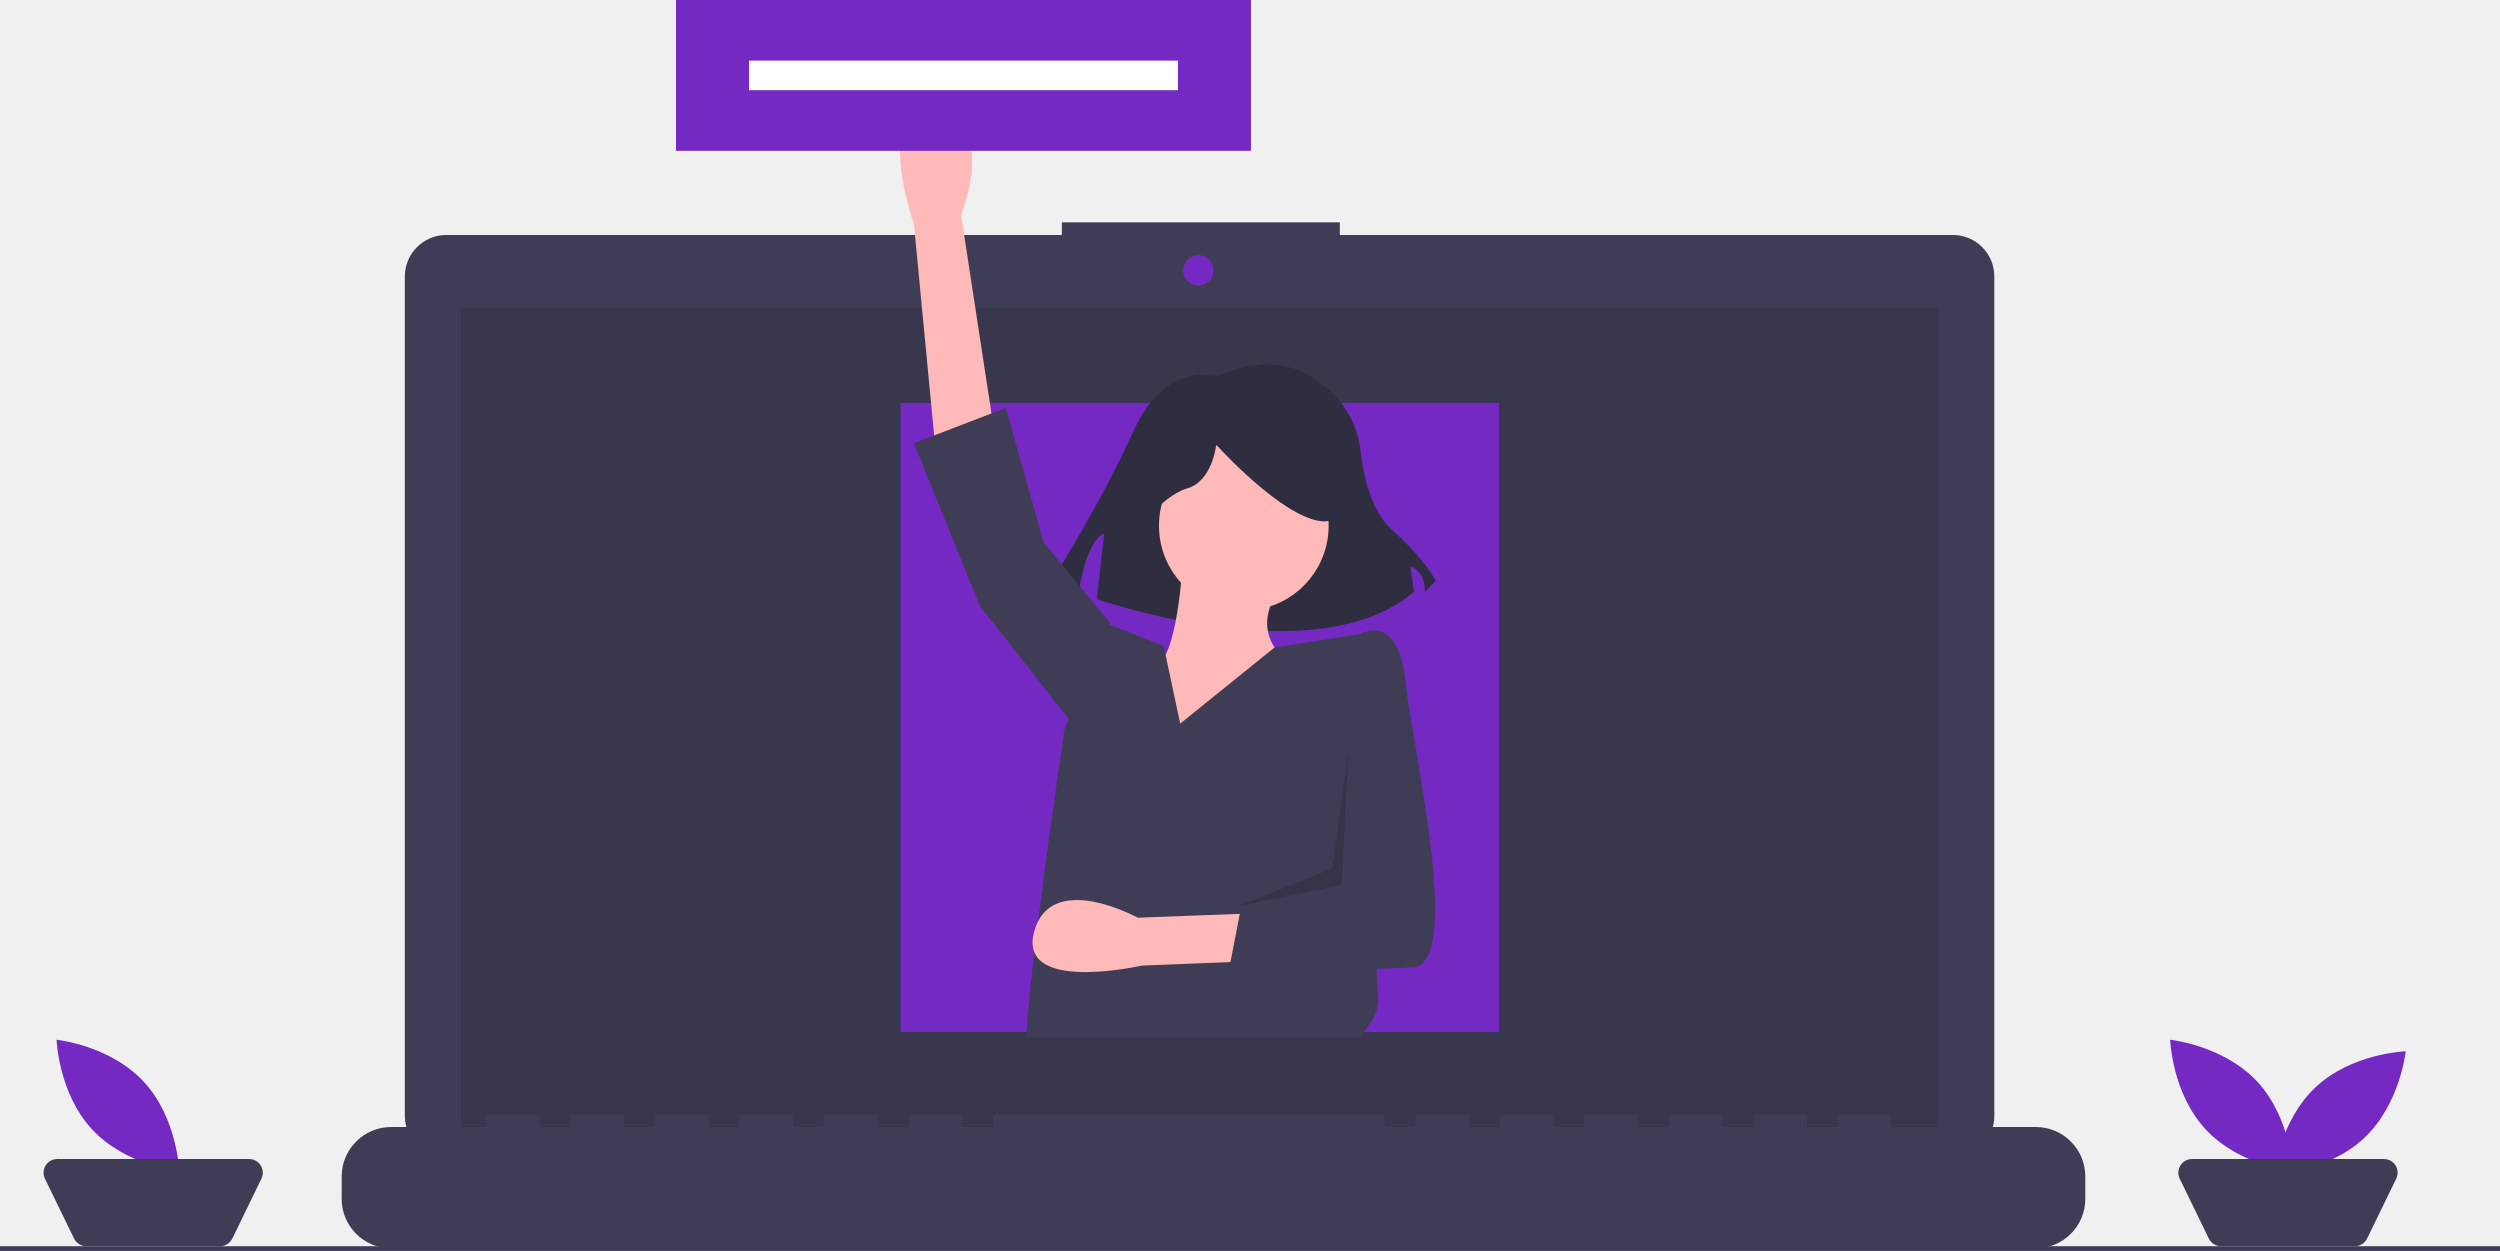
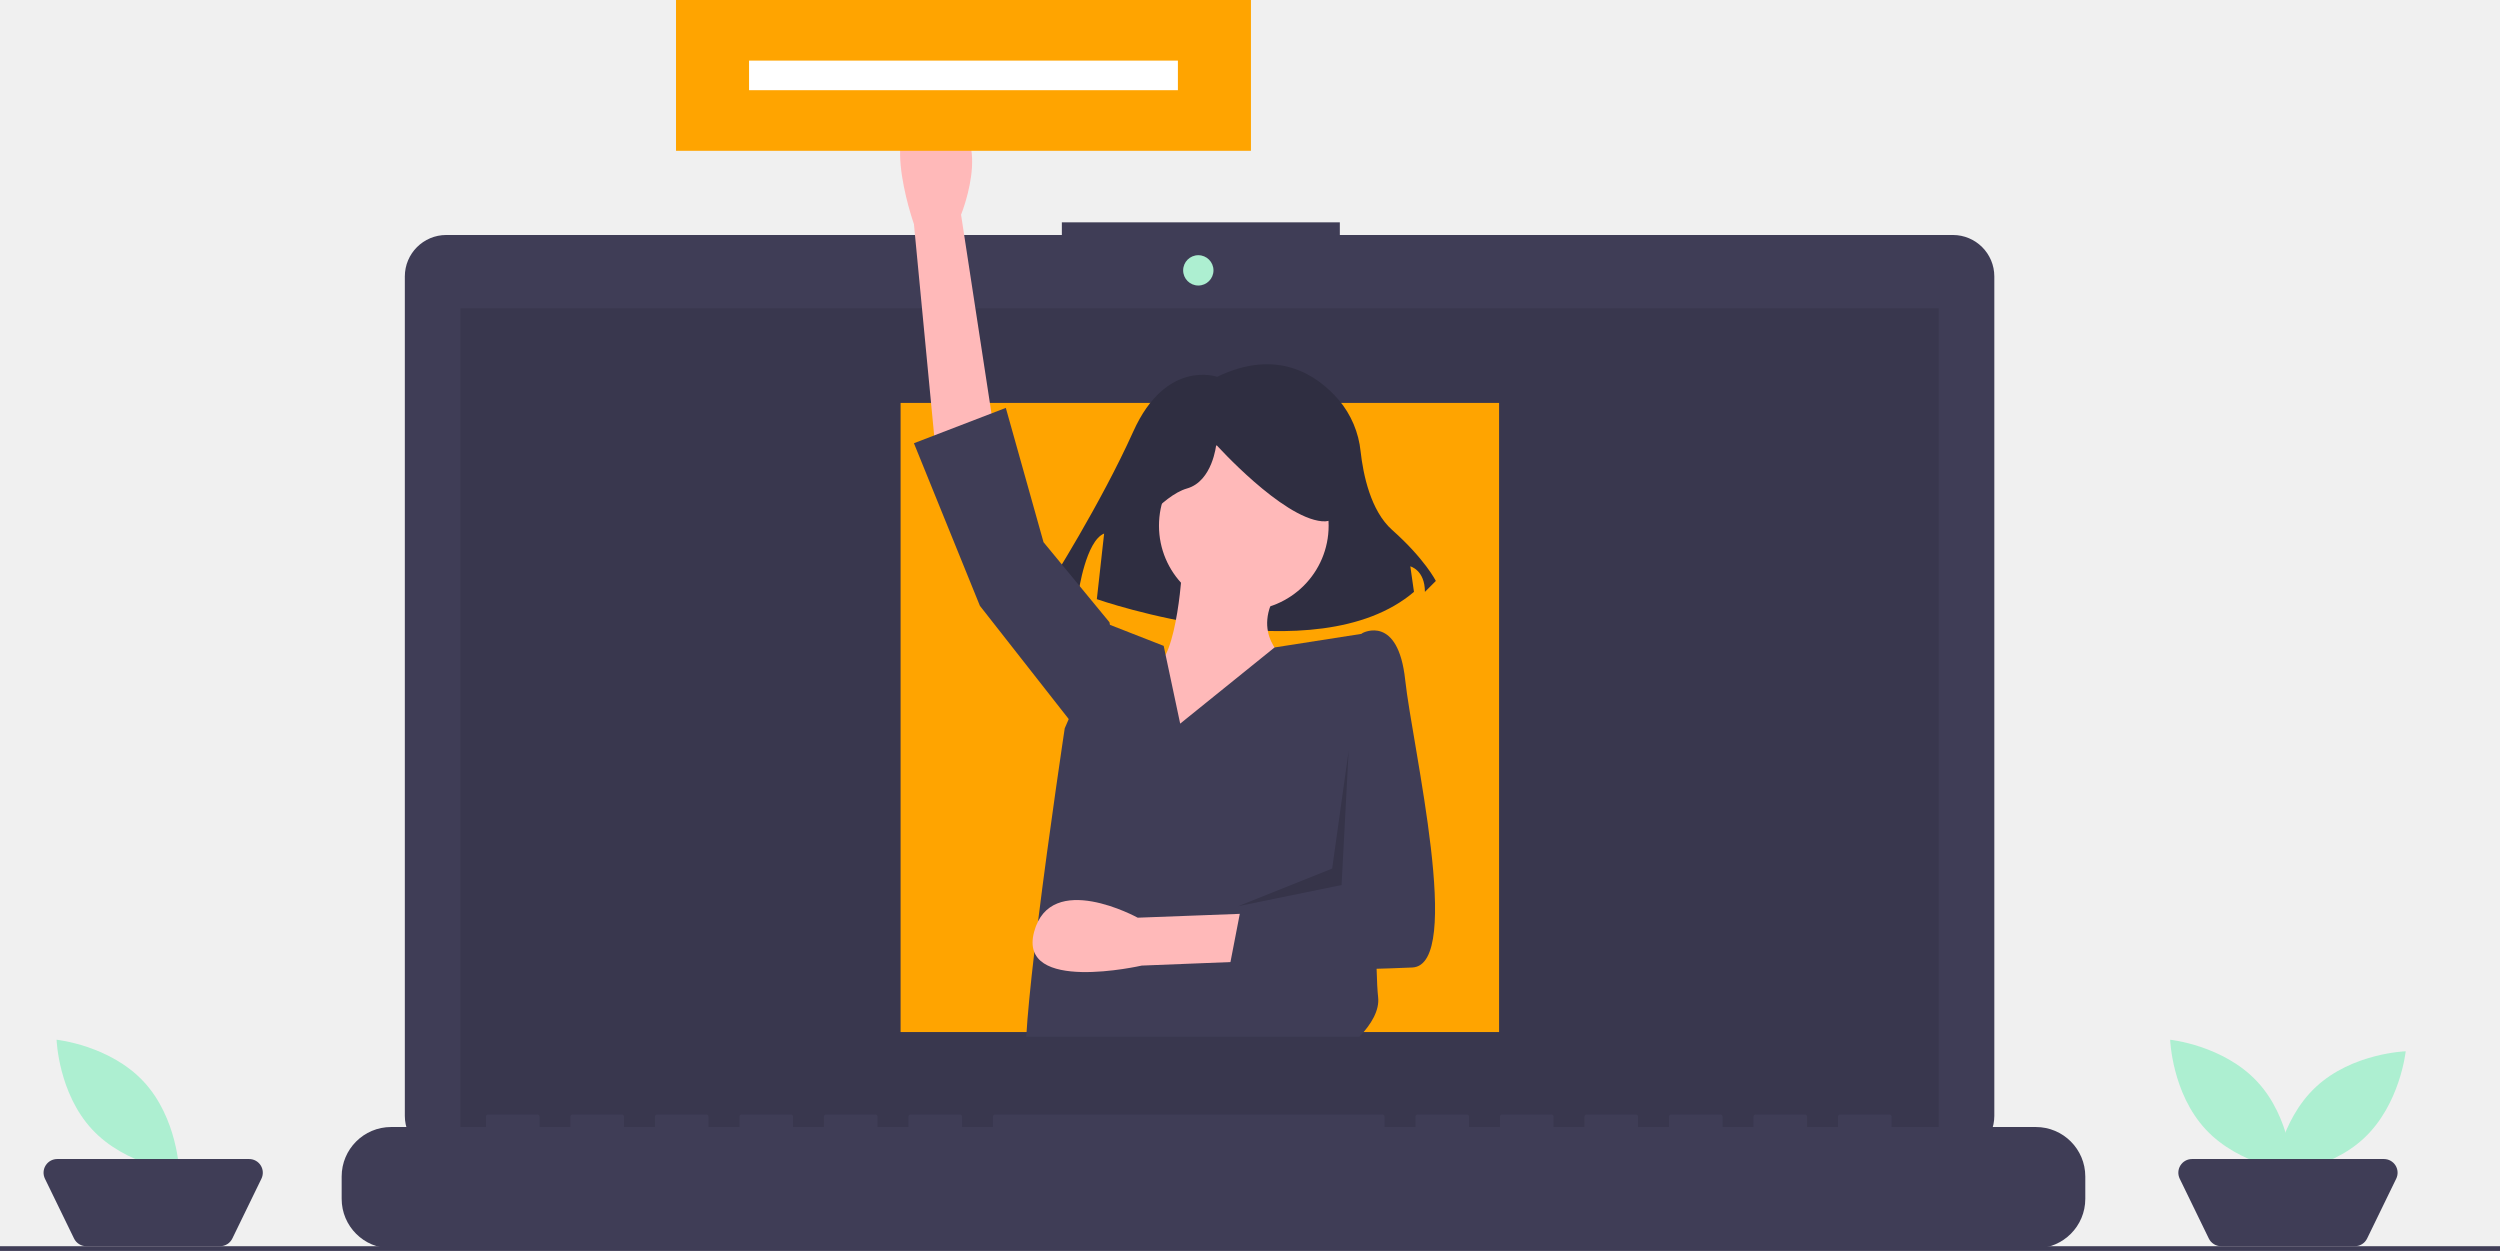
<svg xmlns="http://www.w3.org/2000/svg" id="b665ac0c-e2fc-4bb5-9b25-39c3bd142587" data-name="Layer 1" width="1061" height="530.892" viewBox="0 0 1061 530.892">
  <path d="M898.293,284.281H638.123v-5.362h-117.971v5.362H258.91a17.599,17.599,0,0,0-17.599,17.599V658.131A17.599,17.599,0,0,0,258.91,675.73H898.293a17.599,17.599,0,0,0,17.599-17.599V301.879A17.599,17.599,0,0,0,898.293,284.281Z" transform="translate(-69.5 -184.5538)" fill="#3f3d56" />
  <rect x="195.406" y="130.828" width="627.391" height="353.913" opacity="0.1" />
-   <circle cx="508.565" cy="114.742" r="6.435" fill="#7329c2" />
+   <circle cx="508.565" cy="114.742" r="6.435" fill="#ADEFD1" />
  <path d="M933.507,662.86H872.278v-4.412a.875.875,0,0,0-.875-.875h-20.993a.875.875,0,0,0-.875.875v4.412H836.415v-4.412a.875.875,0,0,0-.875-.875H814.547a.875.875,0,0,0-.875.875v4.412H800.552v-4.412a.875.875,0,0,0-.875-.875H778.684a.875.875,0,0,0-.875.875v4.412H764.689v-4.412a.875.875,0,0,0-.875-.875H742.822a.875.875,0,0,0-.875.875v4.412H728.826v-4.412a.875.875,0,0,0-.875-.875H706.959a.875.875,0,0,0-.875.875v4.412H692.963v-4.412a.875.875,0,0,0-.875-.875H671.096a.875.875,0,0,0-.875.875v4.412H657.1v-4.412a.875.875,0,0,0-.875-.875H491.781a.875.875,0,0,0-.875.875v4.412H477.786v-4.412a.875.875,0,0,0-.875-.875H455.918a.875.875,0,0,0-.875.875v4.412H441.923v-4.412a.875.875,0,0,0-.875-.875h-20.993a.875.875,0,0,0-.875.875v4.412H406.06v-4.412a.875.875,0,0,0-.875-.875H384.193a.875.875,0,0,0-.875.875v4.412H370.197v-4.412a.875.875,0,0,0-.875-.875H348.33a.875.875,0,0,0-.875.875v4.412H334.335v-4.412a.875.875,0,0,0-.875-.875H312.467a.875.875,0,0,0-.875.875v4.412H298.472v-4.412a.875.875,0,0,0-.875-.875H276.604a.875.875,0,0,0-.875.875v4.412h-40.236A20.993,20.993,0,0,0,214.5,683.853v9.492a20.993,20.993,0,0,0,20.993,20.993H933.507A20.993,20.993,0,0,0,954.5,693.346v-9.492A20.993,20.993,0,0,0,933.507,662.86Z" transform="translate(-69.5 -184.5538)" fill="#3f3d56" />
-   <rect x="382.209" y="171" width="254" height="267" fill="#7329c2" />
+   <rect x="382.209" y="171" width="254" height="267" fill="#FFA400" />
  <path d="M586.05,344.47s-21.658-7.735-35.581,23.205-35.581,64.975-35.581,64.975l12.376,3.094s3.094-21.658,10.829-24.752l-3.094,27.846s92.821,32.487,134.591-3.094l-1.547-10.829s6.188,1.547,6.188,10.829l4.641-4.641s-4.641-9.282-18.564-21.658c-9.139-8.123-12.279-23.577-13.358-33.24a40.224,40.224,0,0,0-9.261-21.905C628.436,343.577,611.576,332.179,586.05,344.47Z" transform="translate(-69.5 -184.5538)" fill="#2f2e41" />
  <path d="M466.371,373.661l-9-94s-18-51,9-47,11,43,11,43l15,98Z" transform="translate(-69.5 -184.5538)" fill="#ffb9b9" />
  <circle cx="527.871" cy="223.107" r="36" fill="#ffb9b9" />
  <path d="M571.371,423.661s-2,41-12,44-38,36-25,46,88,3,88,3l-7-52s-16-11-3-30Z" transform="translate(-69.5 -184.5538)" fill="#ffb9b9" />
  <path d="M646.439,624.554H505.039c.51-9.05,1.79-21.83,3.43-35.88.5-4.26,1.03-8.65,1.58-13.08,4.85-39.05,11.32-81.93,11.32-81.93l1.7-3.93,17.3-40.07.18.07,22.82,8.93.81,3.84,6.19,29.16,40.05-32.33,36.95-5.78,2.5-.39,4.5,42.5s-.2,9.5-.41,23.03c-.24,15.55-.5,36.43-.48,54.32.01,8.55.08,16.42.25,22.7.14,5.29.35,9.46.64,11.95C655.039,613.334,651.479,619.224,646.439,624.554Z" transform="translate(-69.5 -184.5538)" fill="#3f3d56" />
  <polygon points="471.871 270.107 470.871 264.107 442.871 230.107 426.871 173.107 387.871 188.107 415.871 257.107 455.871 308.107 471.871 270.107" fill="#3f3d56" />
  <path d="M550.077,411.966s12.376-17.017,23.205-20.111,12.376-18.564,12.376-18.564,27.846,30.94,44.864,32.487,1.547-37.129,1.547-37.129l-30.94-7.735-29.393,3.094L548.53,379.479Z" transform="translate(-69.5 -184.5538)" fill="#2f2e41" />
  <path d="M649.709,590.554l-95.672,3.795s-52.72,12.068-45.667-14.3,43.974-6.026,43.974-6.026l99.071-3.729Z" transform="translate(-69.5 -184.5538)" fill="#ffb9b9" />
  <path d="M638.871,460.161l9-7s15-8,18,20,25,121,3,122-78,2-78,2l6-31,46-3Z" transform="translate(-69.5 -184.5538)" fill="#3f3d56" />
  <polygon points="572.371 318.607 569.371 375.607 525.371 384.607 565.371 368.607 572.371 318.607" opacity="0.15" />
-   <rect x="286.9" width="244" height="64" fill="#7329c2" />
+   <rect x="286.9" width="244" height="64" fill="#FFA400" />
  <rect y="528.892" width="1061" height="2" fill="#3f3d56" />
-   <path d="M1027.457,643.582c14.376,15.426,15.119,38.1,15.119,38.1s-22.565-2.338-36.941-17.764-15.119-38.1-15.119-38.1S1013.081,628.156,1027.457,643.582Z" transform="translate(-69.5 -184.5538)" fill="#7329c2" />
-   <path d="M1072.714,667.661c-15.426,14.376-38.1,15.119-38.1,15.119s2.338-22.565,17.764-36.941,38.1-15.119,38.1-15.119S1088.141,653.285,1072.714,667.661Z" transform="translate(-69.5 -184.5538)" fill="#7329c2" />
+   <path d="M1027.457,643.582c14.376,15.426,15.119,38.1,15.119,38.1s-22.565-2.338-36.941-17.764-15.119-38.1-15.119-38.1S1013.081,628.156,1027.457,643.582Z" transform="translate(-69.5 -184.5538)" fill="#ADEFD1" />
+   <path d="M1072.714,667.661c-15.426,14.376-38.1,15.119-38.1,15.119s2.338-22.565,17.764-36.941,38.1-15.119,38.1-15.119S1088.141,653.285,1072.714,667.661Z" transform="translate(-69.5 -184.5538)" fill="#ADEFD1" />
  <path d="M1068.88,713.446H1012.141a5.803,5.803,0,0,1-5.219-3.265l-12.353-25.393a5.803,5.803,0,0,1,5.219-8.342h81.446a5.803,5.803,0,0,1,5.219,8.342l-12.353,25.393A5.803,5.803,0,0,1,1068.88,713.446Z" transform="translate(-69.5 -184.5538)" fill="#3f3d56" />
-   <path d="M130.457,643.582c14.376,15.426,15.119,38.1,15.119,38.1s-22.565-2.338-36.941-17.764-15.119-38.1-15.119-38.1S116.081,628.156,130.457,643.582Z" transform="translate(-69.5 -184.5538)" fill="#7329c2" />
+   <path d="M130.457,643.582c14.376,15.426,15.119,38.1,15.119,38.1s-22.565-2.338-36.941-17.764-15.119-38.1-15.119-38.1S116.081,628.156,130.457,643.582Z" transform="translate(-69.5 -184.5538)" fill="#ADEFD1" />
  <path d="M162.88,713.446H106.141a5.803,5.803,0,0,1-5.219-3.265l-12.353-25.393a5.803,5.803,0,0,1,5.219-8.342h81.446a5.803,5.803,0,0,1,5.219,8.342l-12.353,25.393A5.803,5.803,0,0,1,162.88,713.446Z" transform="translate(-69.5 -184.5538)" fill="#3f3d56" />
  <rect x="317.9" y="25.723" width="182" height="12.554" fill="#fff" />
</svg>
